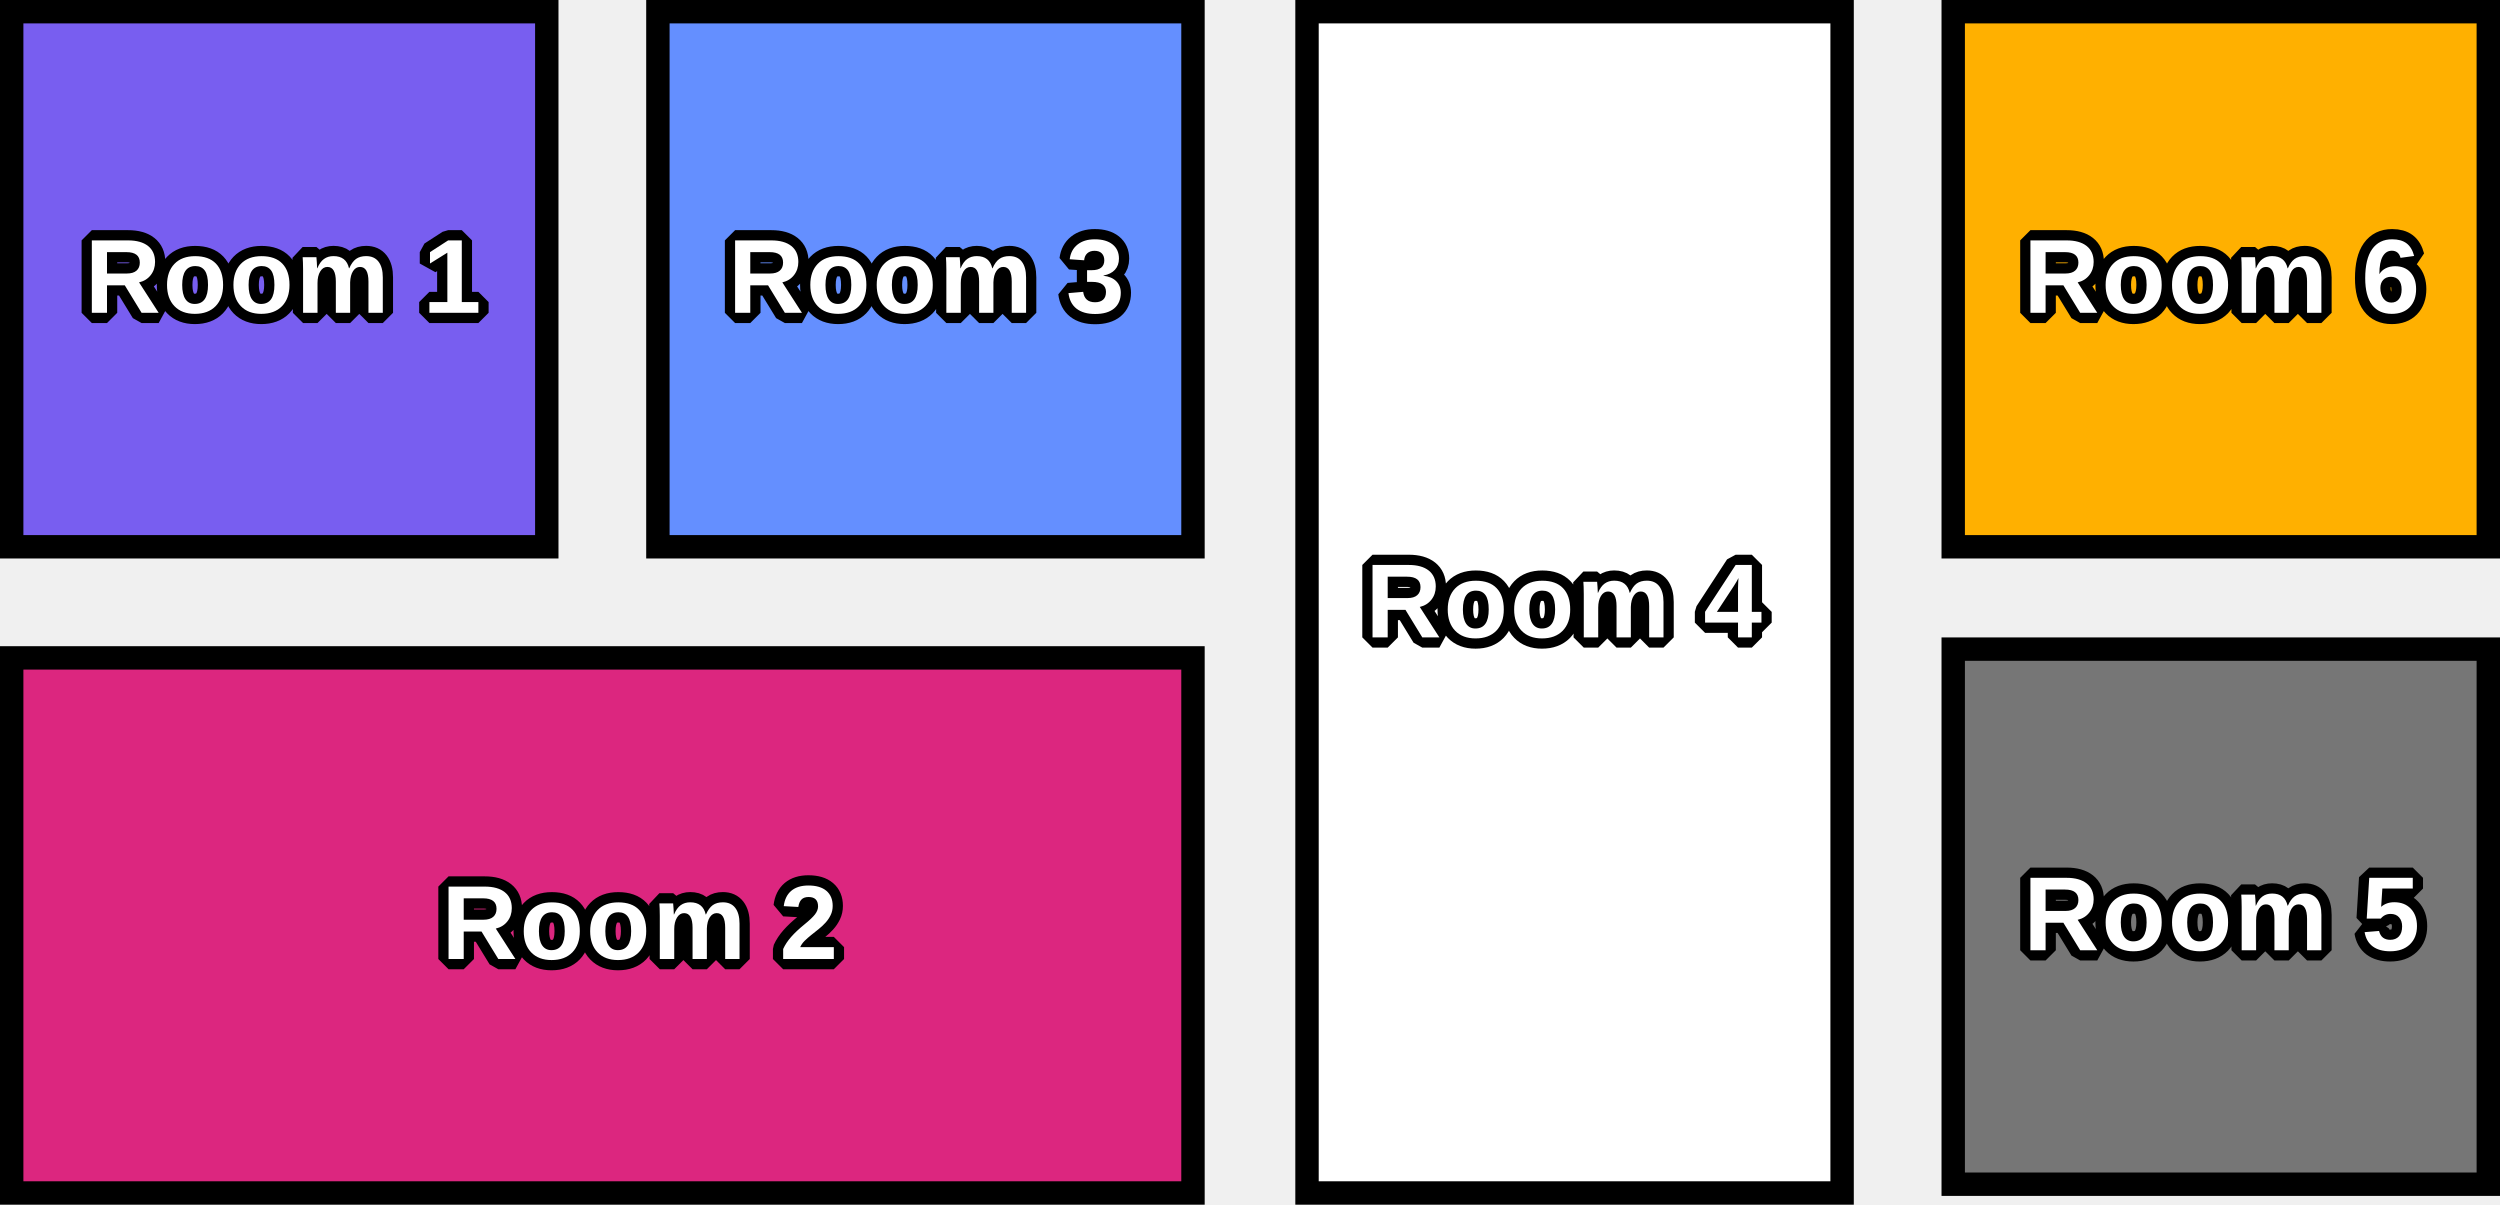
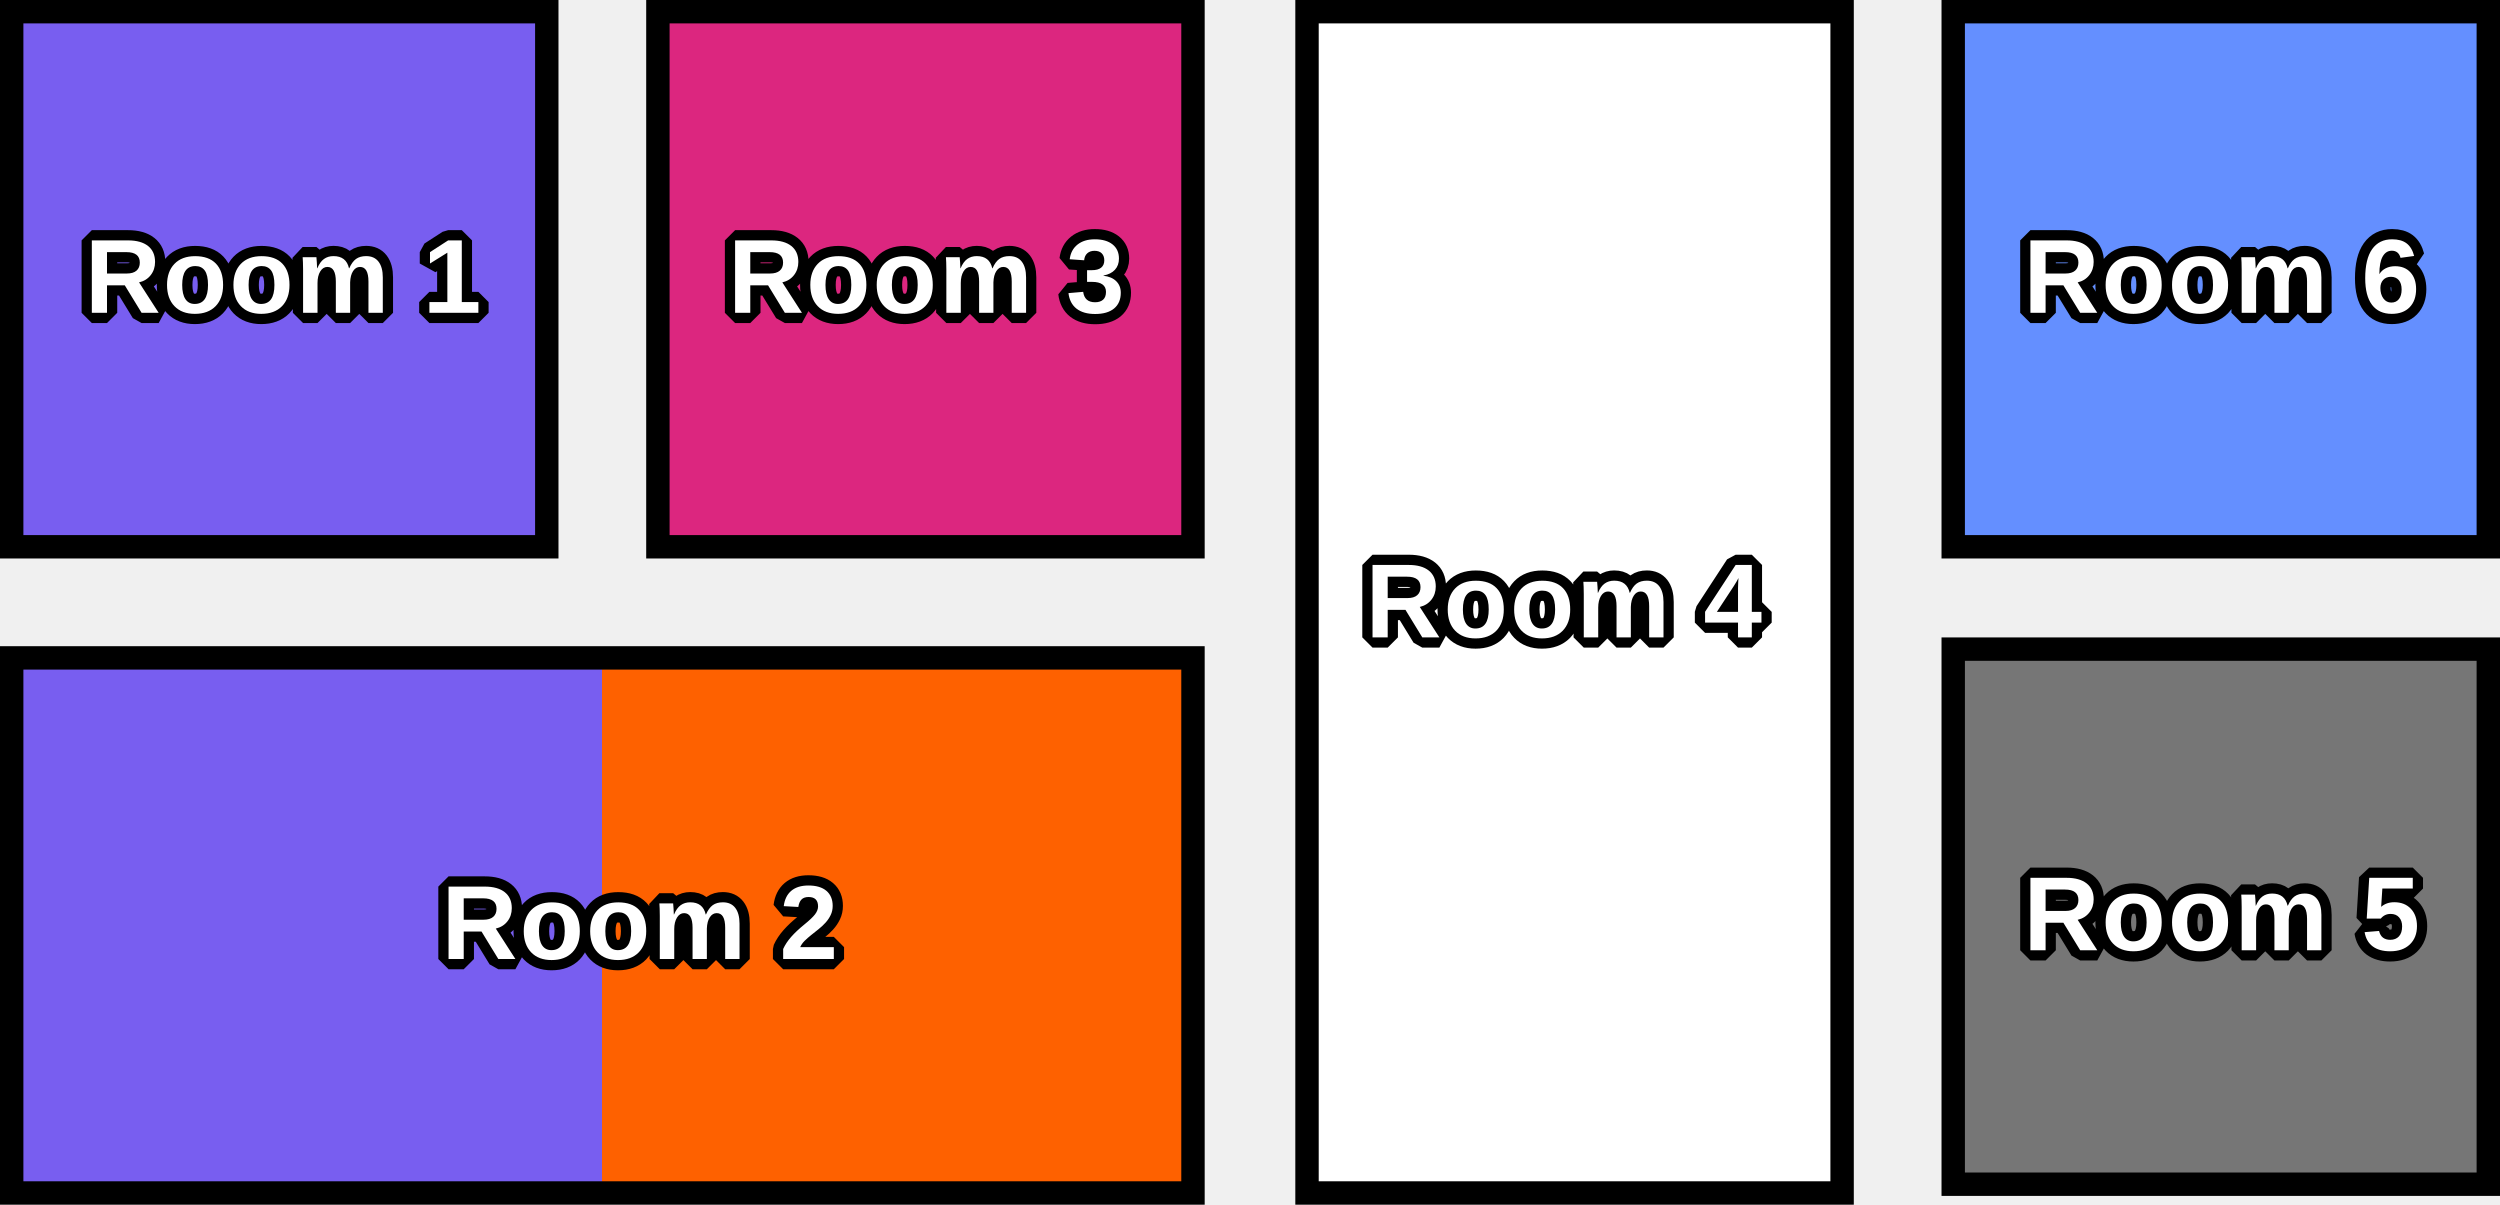
<svg xmlns="http://www.w3.org/2000/svg" xmlns:xlink="http://www.w3.org/1999/xlink" width="855" height="412" viewBox="0 0 855 412" fill="none">
  <style>
            /*
                Base Functionality
                    These CSS values provide a rudimentary level of accessibility to indoor maps. This is in the case that
                    a user opens the raw SVG in their browser, without any assistive tools. 
            */

            /* Stroke Controller */
            [data-layer-type="bg"] {
                stroke: black;
                stroke-width: 8;
            }

            /* Font Controller */
            [data-layer-type="txt"] {
                font: bold 36px Arial;
                letter-spacing: 0.02em;
                fill: white;
                paint-order: stroke;
                stroke: #000000;
                stroke-width: 7px;
                stroke-linecap: butt;
                stroke-linejoin: bevel;
            }

            /* Color Controller */
-             .color-1 {
-                 fill: #FFB000;
-             }
- 
-             [data-layer-pattern="1"] .color-1{
-                 fill: url(#pattern-checkers)
-             }
- 
-             .color-2 {
-                 fill: #785EF0;
-             }
- 
-             [data-layer-pattern="1"] .color-2{
-                 fill: url(#pattern-circles)
-             }
- 
-             .color-3{
-                 fill: #648FFF;
-             }
- 
-             [data-layer-pattern="1"] .color-3{
-                 fill: url(#pattern-hex)
-             }
- 
-             .color-4{
-                 fill: #DC267F;
-             }
- 
-             [data-layer-pattern="1"] .color-4 {
-                 fill: url(#pattern-chevron)
-             }
- 
-             
+             .ramp {
+                 fill: url(#solid--0)
+             }
+ 
+             [data-layer-pattern="1"] .ramp{
+                 fill: url(#pattern--ramp)
+             }
+ 
+             .lift {
+                 fill: url(#solid--1)
+             }
+ 
+             [data-layer-pattern="1"] .lift{
+                 fill: url(#pattern--lift)
+             }
+ 
+             .obstacle{
+                 fill: url(#solid--2)
+             }
+ 
+             [data-layer-pattern="1"] .obstacle{
+                 fill: url(#pattern--obstacle)
+             }
+ 
+             .stairs{
+                 fill: url(#solid--3)
+             }
+ 
+             [data-layer-pattern="1"] .stairs {
+                 fill: url(#pattern--stairs)
+             }
+ 
+             .tactile{
+                 fill: url(#solid--4)
+             }
+ 
+             [data-layer-pattern="1"] .tactile {
+                 fill: url(#pattern--tactile)
+             }
+ 
+             .toilet{
+                 fill: url(#half--0-4)
+             }
+ 
+             [data-layer-pattern="1"] .toilet {
+                 fill: url(#pattern--toilet)
+             }
+ 
+             .support-center{
+                 fill: url(#half--1-3)
+             }
+ 
+             [data-layer-pattern="1"] .support-center {
+                 fill: url(#pattern--support-center)
+             }
+    
            [data-layer-state="-1"] {
                fill: white !important;
            }

            [data-layer-state="0"] {
                fill: #767676;
            }

        
-             [data-layer-type="layer"]:focus [data-layer-type="bg"] {
-                 fill: #FE6100;
+             [data-layer-type="layer"]:focus  {
+                 fill: black;
            }

            /* Focus Controller */
-             [data-layer-type="layer"]:focus [data-layer-type="bg"] {
+             [data-layer-type="layer"]:focus {
                animation: focus-flash 3s infinite;
            }

            @keyframes focus-flash {
                50% {
                    fill: white;
                }          
            }
        </style>
  <defs>
-     <pattern id="pattern-checkers" x="0" y="0" width="10" height="10" viewBox="0,0,10,10" patternUnits="userSpaceOnUse">
-       <rect class="color-1" x="0" width="5" height="5" y="0" />
-     </pattern>
-     <pattern id="pattern-circles" x="0" y="0" width="10" height="10" patternUnits="userSpaceOnUse">
-       <circle class="color-2" cx="5" cy="5" r="5" />
-     </pattern>
-     <pattern id="pattern-hex" x="0" y="0" width="20" height="20" patternUnits="userSpaceOnUse" viewBox="56 -254 112 190">
-       <g id="hexagon" class="color-3">
+     <pattern id="pattern--ramp" x="0" y="0" width="20" height="20" patternUnits="userSpaceOnUse">
+       <rect fill="url(#solid--0)" x="0" y="0" width="15" height="15" />
+     </pattern>
+     <pattern id="pattern--lift" x="0" y="0" width="24" height="24" patternUnits="userSpaceOnUse">
+       <circle fill="url(#solid--1)" cx="12" cy="12" r="10" />
+     </pattern>
+     <pattern id="pattern--obstacle" x="0" y="0" width="20" height="20" patternUnits="userSpaceOnUse" viewBox="56 -254 112 190">
+       <g id="hexagon" fill="url(#solid--2)">
        <path d="M168-127.1c0.5,0,1,0.1,1.3,0.3l53.4,30.5c0.7,0.4,1.3,1.4,1.3,2.2v61c0,0.8-0.6,1.8-1.3,2.2L169.3-0.3 c-0.7,0.4-1.9,0.4-2.6,0l-53.4-30.5c-0.7-0.4-1.3-1.4-1.3-2.2v-61c0-0.8,0.6-1.8,1.3-2.2l53.4-30.5C167-127,167.5-127.1,168-127.1 L168-127.1z" />
        <path d="M112-222.5c0.5,0,1,0.1,1.3,0.3l53.4,30.5c0.7,0.4,1.3,1.4,1.3,2.2v61c0,0.8-0.6,1.8-1.3,2.2l-53.4,30.5 c-0.7,0.4-1.9,0.4-2.6,0l-53.4-30.5c-0.7-0.4-1.3-1.4-1.3-2.2v-61c0-0.8,0.6-1.8,1.3-2.2l53.4-30.5 C111-222.4,111.5-222.5,112-222.5L112-222.5z" />
        <path d="M168-317.8c0.5,0,1,0.1,1.3,0.3l53.4,30.5c0.7,0.4,1.3,1.4,1.3,2.2v61c0,0.8-0.6,1.8-1.3,2.2L169.3-191 c-0.7,0.4-1.9,0.4-2.6,0l-53.4-30.5c-0.7-0.4-1.3-1.4-1.3-2.2v-61c0-0.8,0.6-1.8,1.3-2.2l53.4-30.5 C167-317.7,167.5-317.8,168-317.8L168-317.8z" />
      </g>
    </pattern>
-     <pattern id="pattern-chevron" x="0" y="0" patternUnits="userSpaceOnUse" width="100" height="180" viewBox="0 0 10 18">
-       <g id="chevron" class="color-4">
-         <path class="left" d="M0 0l5 3v5l-5 -3z" />
-         <path class="right" d="M10 0l-5 3v5l5 -3" />
+     <pattern id="pattern--stairs" x="0" y="0" patternUnits="userSpaceOnUse" width="100" height="180" viewBox="0 0 10 18">
+       <g id="chevron">
+         <path fill="url(#solid--3)" d="M0 0l5 3v5l-5 -3z" />
+         <path fill="url(#solid--3)" d="M10 0l-5 3v5l5 -3" />
      </g>
      <use x="0" y="9" xlink:href="#chevron" />
    </pattern>
+     <pattern id="pattern--tactile" x="0" y="0" width="40" height="40" patternUnits="userSpaceOnUse" patternTransform="rotate(45)">
+       <rect fill="url(#solid--4)" x="0" y="0" width="30" height="30" />
+     </pattern>
+     <pattern id="pattern--toilet" x="0" y="0" width="40" height="40" patternUnits="userSpaceOnUse">
+       <rect fill="url(#half--0-4)" x="0" y="0" width="40" height="40" />
+     </pattern>
+     <pattern id="pattern--support-center" x="0" y="0" width="40" height="40" patternUnits="userSpaceOnUse">
+       <rect fill="url(#half--1-3)" x="0" y="0" width="40" height="40" />
+     </pattern>
+     <linearGradient id="solid--0">
+       <stop offset="0%" stop-color="#648FFF" />
+       <stop offset="100%" stop-color="#648FFF" />
+     </linearGradient>
+     <linearGradient id="solid--1">
+       <stop offset="0%" stop-color="#785EF0" />
+       <stop offset="100%" stop-color="#785EF0" />
+     </linearGradient>
+     <linearGradient id="solid--2">
+       <stop offset="0%" stop-color="#DC267F" />
+       <stop offset="100%" stop-color="#DC267F" />
+     </linearGradient>
+     <linearGradient id="solid--3">
+       <stop offset="0%" stop-color="#FE6100" />
+       <stop offset="100%" stop-color="#FE6100" />
+     </linearGradient>
+     <linearGradient id="solid--4">
+       <stop offset="0%" stop-color="#FFB000" />
+       <stop offset="100%" stop-color="#FFB000" />
+     </linearGradient>
+     <linearGradient id="half--0-4" gradientTransform="rotate(90)">
+       <stop offset="0%" stop-color="#648FFF" />
+       <stop offset="50%" stop-color="#648FFF" />
+       <stop offset="50%" stop-color="#FFB000" />
+       <stop offset="100%" stop-color="#FFB000" />
+     </linearGradient>
+     <linearGradient id="half--1-3">
+       <stop offset="0%" stop-color="#785EF0" />
+       <stop offset="50%" stop-color="#785EF0" />
+       <stop offset="50%" stop-color="#FE6100" />
+       <stop offset="100%" stop-color="#FE6100" />
+     </linearGradient>
  </defs>
  <g data-layer-pattern="0" data-layer-type="root">
-     <g id="room-6" tabindex="1" data-layer-flag="1" data-layer-type="layer" class="color-1" data-layer-state="1" role="img" aria-labelledby="room-6--title" aria-describedby="room-6--desc" data-pattern="0">
+     <g id="room-6" tabindex="1" data-layer-flag="1" data-layer-type="layer" class="ramp" data-layer-state="1" role="img" aria-labelledby="room-6--title" aria-describedby="room-6--desc" data-pattern="0">
      <path id="Vector" d="M668 4H851V187H668V4Z" data-layer-type="bg" />
      <text data-layer-type="txt">
        <tspan x="692" y="106.98">Room 6</tspan>
      </text>
    </g>
-     <g id="room-1" tabindex="2" data-layer-flag="3" data-layer-type="layer" class="color-2" data-layer-state="1" role="img" aria-labelledby="room-1--title" aria-describedby="room-1--desc" data-pattern="0">
+     <g id="room-1" tabindex="2" data-layer-flag="3" data-layer-type="layer" class="lift" data-layer-state="1" role="img" aria-labelledby="room-1--title" aria-describedby="room-1--desc" data-pattern="0">
      <path id="Vector_6" d="M4 4H187V187H4V4Z" data-layer-type="bg" />
      <text data-layer-type="txt">
        <tspan x="29" y="106.98">Room 1</tspan>
      </text>
    </g>
-     <g id="room-3" tabindex="2" data-layer-flag="4" data-layer-type="layer" class="color-3" data-layer-state="1" role="img" aria-labelledby="room-3--title" aria-describedby="room-3--desc" data-pattern="0">
+     <g id="room-3" tabindex="2" data-layer-flag="4" data-layer-type="layer" class="obstacle" data-layer-state="1" role="img" aria-labelledby="room-3--title" aria-describedby="room-3--desc" data-pattern="0">
      <path d="M225 4H408V187H225V4Z" data-layer-type="bg" />
      <text data-layer-type="txt">
        <tspan x="249" y="106.98">Room 3</tspan>
      </text>
    </g>
-     <g id="room-2" tabindex="2" data-layer-flag="8" data-layer-type="layer" class="color-4" data-layer-state="1" role="img" aria-labelledby="room-2--title" aria-describedby="room-2--desc" data-pattern="0">
+     <g id="room-2" tabindex="2" data-layer-flag="8" data-layer-type="layer" class="support-center" data-layer-state="1" role="img" aria-labelledby="room-2--title" aria-describedby="room-2--desc" data-pattern="0">
      <path d="M4 225H408V408H4V225Z" data-layer-type="bg" />
      <text data-layer-type="txt">
        <tspan x="151" y="327.98">Room 2</tspan>
      </text>
    </g>
-     <g id="room-5" tabindex="2" data-layer-flag="16" data-layer-type="layer" class="color-1" data-layer-state="0" role="img" aria-labelledby="room-5--title" aria-describedby="room-5--desc" data-pattern="0">
+     <g id="room-5" tabindex="2" data-layer-flag="16" data-layer-type="layer" class="tactile" data-layer-state="0" role="img" aria-labelledby="room-5--title" aria-describedby="room-5--desc" data-pattern="0">
      <path id="Vector_2" d="M668 222H851V405H668V222Z" data-layer-type="bg" />
      <text data-layer-type="txt">
        <tspan x="692" y="324.98">Room 5</tspan>
      </text>
    </g>
    <g id="room-4" tabindex="3" data-layer-type="layer" data-layer-state="-1" role="img" aria-labelledby="room-4--title" aria-describedby="room-4--desc">
      <path d="M447 4H630V408H447V4Z" data-layer-type="bg" />
      <text data-layer-type="txt">
        <tspan x="467" y="217.98">Room 4</tspan>
      </text>
    </g>
  </g>
</svg>
